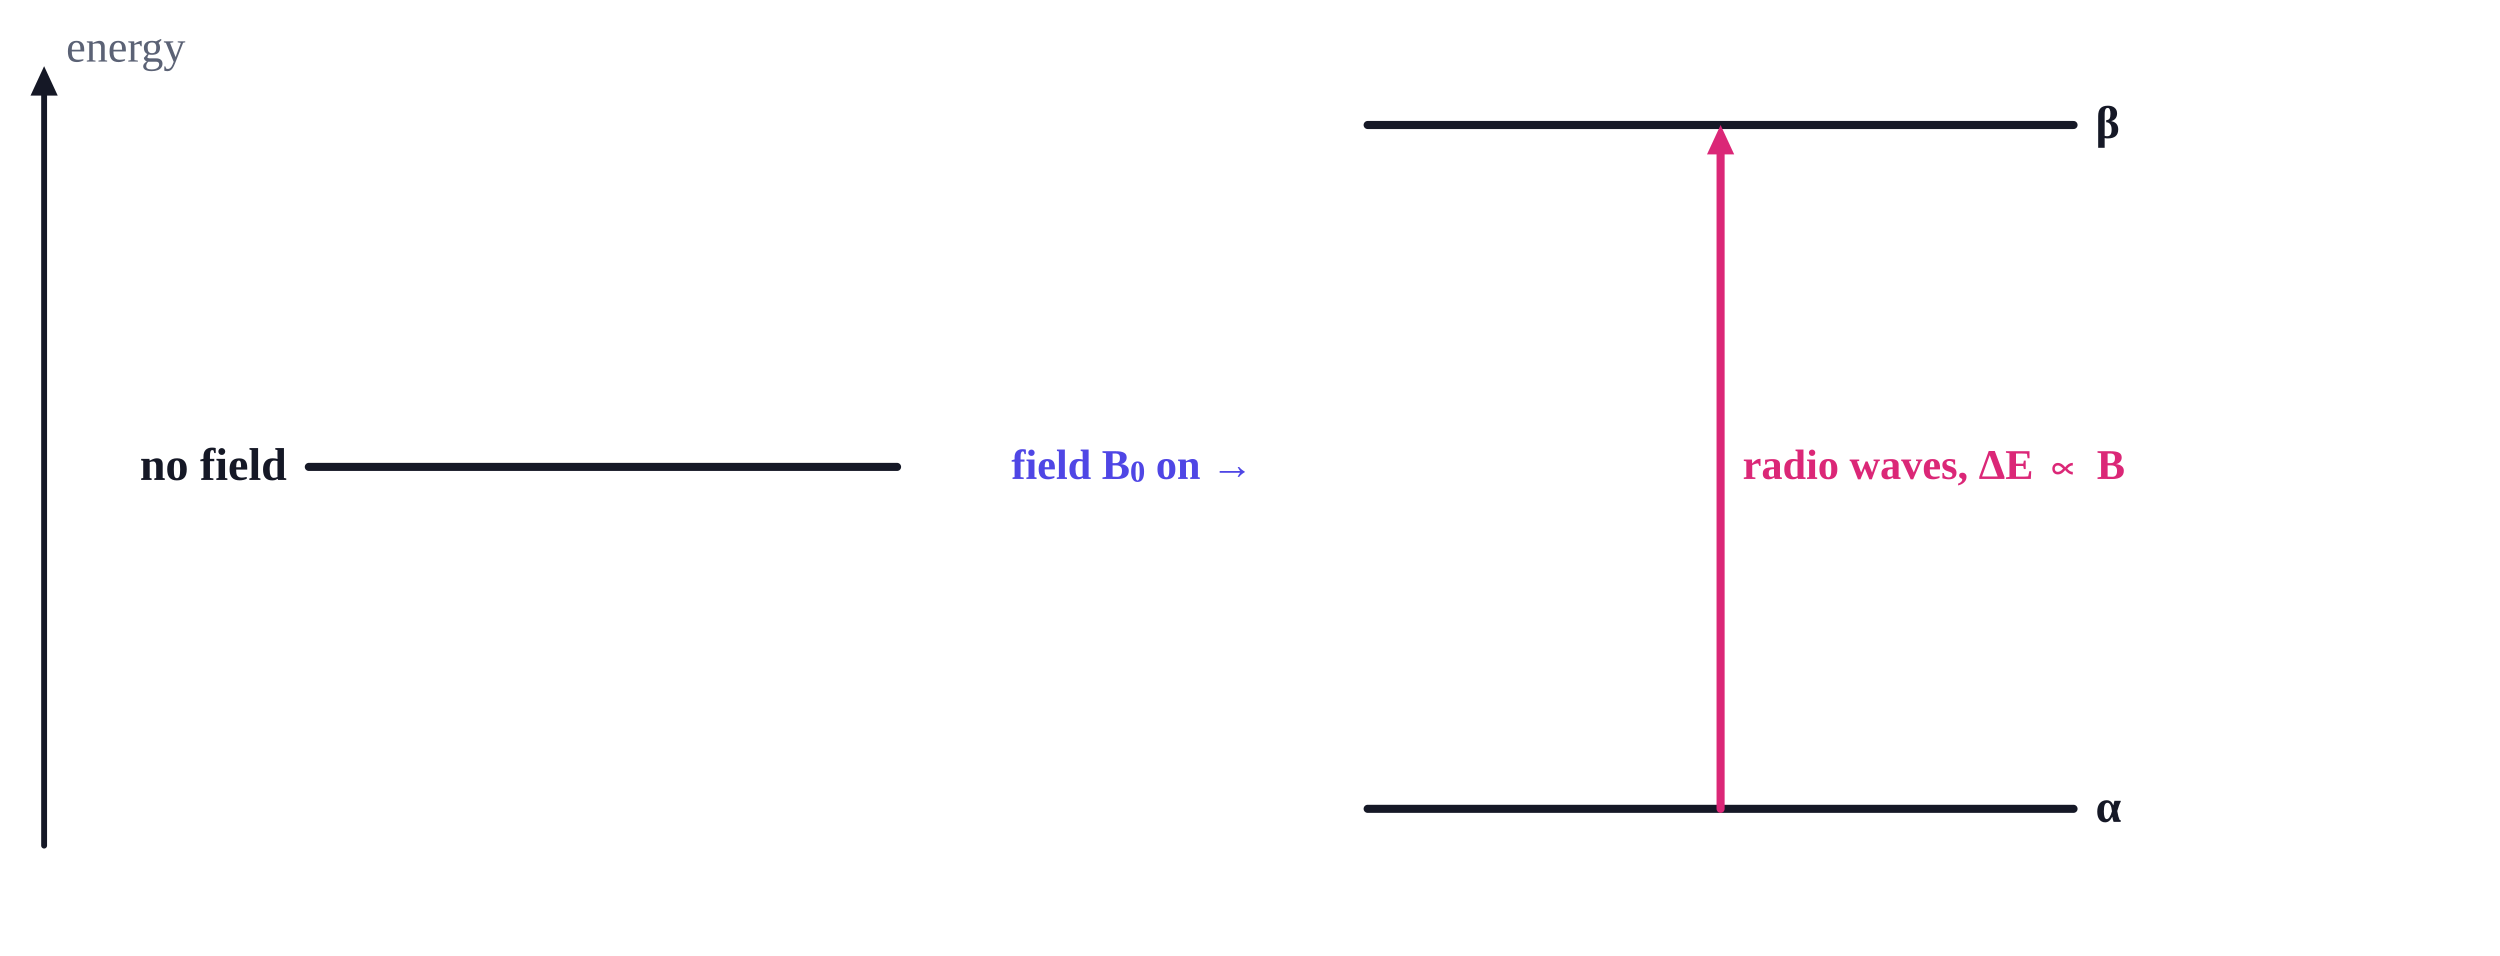
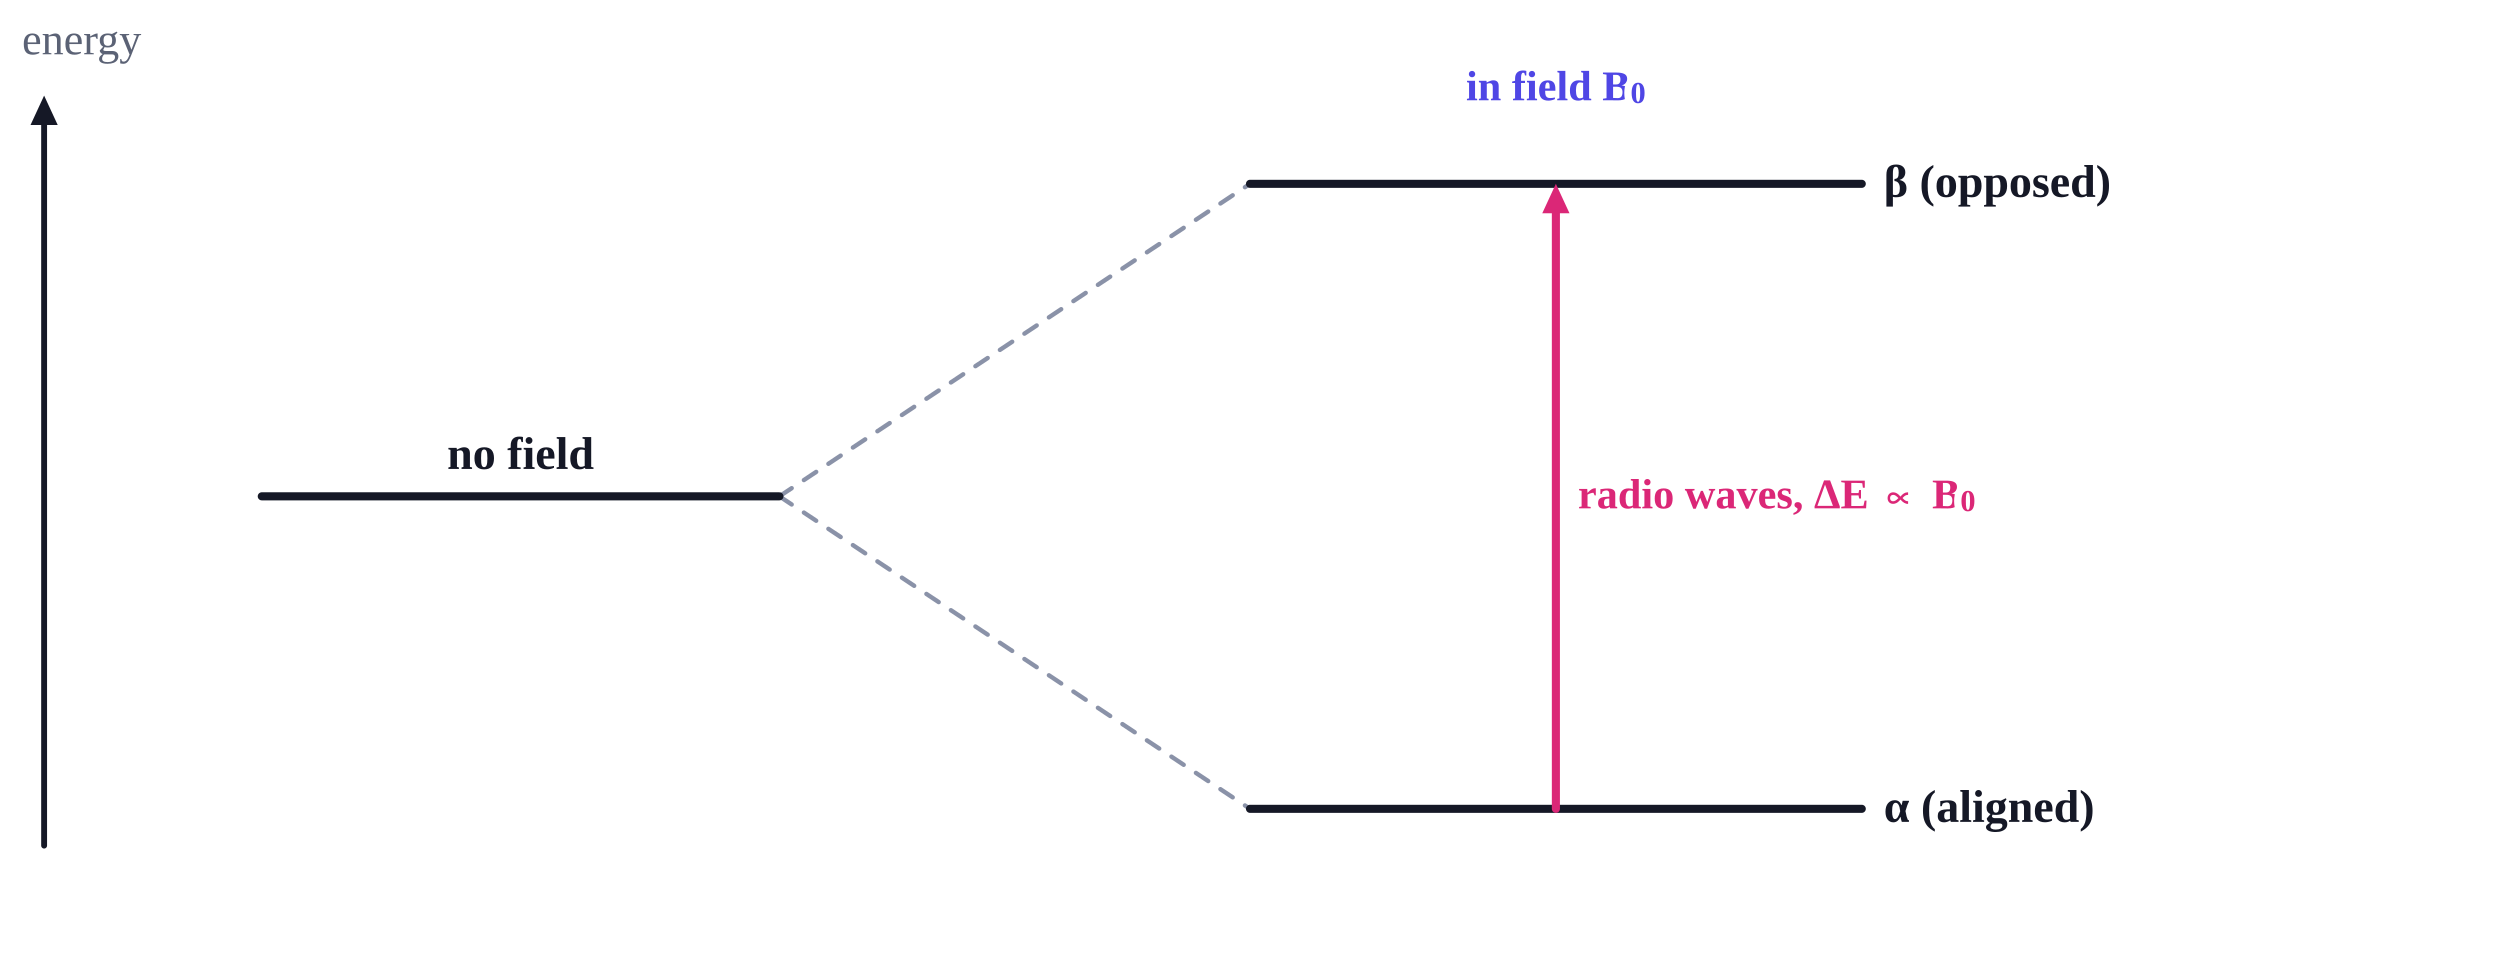
<svg xmlns="http://www.w3.org/2000/svg" viewBox="0 0 680.0 260.0" width="680.0" height="260.0" role="img" aria-label="Energy diagram: one level with no field, splitting into a lower α level and a higher β level in a field, with a radio-frequency arrow between them." style="color:var(--vx-ink, #151826);font-family:inherit;max-width:100%;height:auto">
-   <path d="M12.0 230.0 L12.0 25.2" stroke="var(--vx-ink, #151826)" stroke-width="1.6" stroke-linecap="round" fill="none" />
-   <path d="M12.0 18.0 L15.7 26.0 L8.3 26.0 Z" fill="var(--vx-ink, #151826)" />
-   <text x="18.0" y="14.0" font-size="12" font-weight="500" text-anchor="start" dominant-baseline="middle" fill="var(--vx-soft, #5b6275)">energy</text>
-   <path d="M84.0 127.0 L244.0 127.0" stroke="var(--vx-ink, #151826)" stroke-width="2.2" stroke-linecap="round" fill="none" />
-   <text x="78.0" y="127.0" font-size="12.5" font-weight="600" text-anchor="end" dominant-baseline="middle" fill="var(--vx-ink, #151826)">no field</text>
-   <path d="M372.0 220.0 L564.0 220.0" stroke="var(--vx-ink, #151826)" stroke-width="2.2" stroke-linecap="round" fill="none" />
-   <text x="570.0" y="220.0" font-size="12.5" font-weight="600" text-anchor="start" dominant-baseline="middle" fill="var(--vx-ink, #151826)">α</text>
-   <path d="M372.0 34.0 L564.0 34.0" stroke="var(--vx-ink, #151826)" stroke-width="2.2" stroke-linecap="round" fill="none" />
-   <text x="570.0" y="34.0" font-size="12.5" font-weight="600" text-anchor="start" dominant-baseline="middle" fill="var(--vx-ink, #151826)">β</text>
-   <path d="M468.0 220.0 L468.0 41.2" stroke="var(--vx-a2, #db2777)" stroke-width="2.2" stroke-linecap="round" fill="none" />
-   <path d="M468.0 34.0 L471.7 42.0 L464.3 42.0 Z" fill="var(--vx-a2, #db2777)" />
-   <text x="474.0" y="127.0" font-size="11.5" font-weight="700" text-anchor="start" dominant-baseline="middle" fill="var(--vx-a2, #db2777)">radio waves, ΔE ∝ B</text>
-   <text x="308.0" y="127.0" font-size="11.5" font-weight="700" text-anchor="middle" dominant-baseline="middle" fill="var(--vx-a1, #4f46e5)">field B<tspan baseline-shift="sub" font-size="8.3">0</tspan> on →</text>
+   <path d="M12.0 230.0 L12.0 33.2" stroke="var(--vx-ink, #151826)" stroke-width="1.6" stroke-linecap="round" fill="none" />
+   <path d="M12.0 26.0 L15.7 34.0 L8.3 34.0 Z" fill="var(--vx-ink, #151826)" />
+   <text x="6.0" y="12.0" font-size="12" font-weight="500" text-anchor="start" dominant-baseline="middle" fill="var(--vx-soft, #5b6275)">energy</text>
+   <path d="M212.0 135.0 L340.0 220.0" stroke="var(--vx-line, #8a92a8)" stroke-width="1.2" stroke-linecap="round" stroke-dasharray="4 4" fill="none" />
+   <path d="M212.0 135.0 L340.0 50.0" stroke="var(--vx-line, #8a92a8)" stroke-width="1.2" stroke-linecap="round" stroke-dasharray="4 4" fill="none" />
+   <path d="M71.2 135.0 L212.0 135.0" stroke="var(--vx-ink, #151826)" stroke-width="2.2" stroke-linecap="round" fill="none" />
+   <path d="M340.0 220.0 L506.4 220.0" stroke="var(--vx-ink, #151826)" stroke-width="2.2" stroke-linecap="round" fill="none" />
+   <path d="M340.0 50.0 L506.4 50.0" stroke="var(--vx-ink, #151826)" stroke-width="2.2" stroke-linecap="round" fill="none" />
+   <path d="M423.2 220.0 L423.2 57.2" stroke="var(--vx-a2, #db2777)" stroke-width="2.2" stroke-linecap="round" fill="none" />
+   <path d="M423.2 50.0 L426.9 58.0 L419.5 58.0 Z" fill="var(--vx-a2, #db2777)" />
+   <text x="141.6" y="124.0" font-size="12.5" font-weight="600" text-anchor="middle" dominant-baseline="middle" fill="var(--vx-ink, #151826)" stroke="var(--vx-card, #fff)" stroke-width="4" stroke-linejoin="round" paint-order="stroke">no field</text>
+   <text x="512.4" y="220.0" font-size="12.5" font-weight="600" text-anchor="start" dominant-baseline="middle" fill="var(--vx-ink, #151826)" stroke="var(--vx-card, #fff)" stroke-width="4" stroke-linejoin="round" paint-order="stroke">α (aligned)</text>
+   <text x="512.4" y="50.0" font-size="12.5" font-weight="600" text-anchor="start" dominant-baseline="middle" fill="var(--vx-ink, #151826)" stroke="var(--vx-card, #fff)" stroke-width="4" stroke-linejoin="round" paint-order="stroke">β (opposed)</text>
+   <text x="429.2" y="135.0" font-size="11.5" font-weight="700" text-anchor="start" dominant-baseline="middle" fill="var(--vx-a2, #db2777)" stroke="var(--vx-card, #fff)" stroke-width="4" stroke-linejoin="round" paint-order="stroke">radio waves, ΔE ∝ B<tspan baseline-shift="sub" font-size="8.3">0</tspan>
+   </text>
+   <text x="423.2" y="24.0" font-size="11.5" font-weight="700" text-anchor="middle" dominant-baseline="middle" fill="var(--vx-a1, #4f46e5)" stroke="var(--vx-card, #fff)" stroke-width="4" stroke-linejoin="round" paint-order="stroke">in field B<tspan baseline-shift="sub" font-size="8.3">0</tspan>
+   </text>
</svg>
